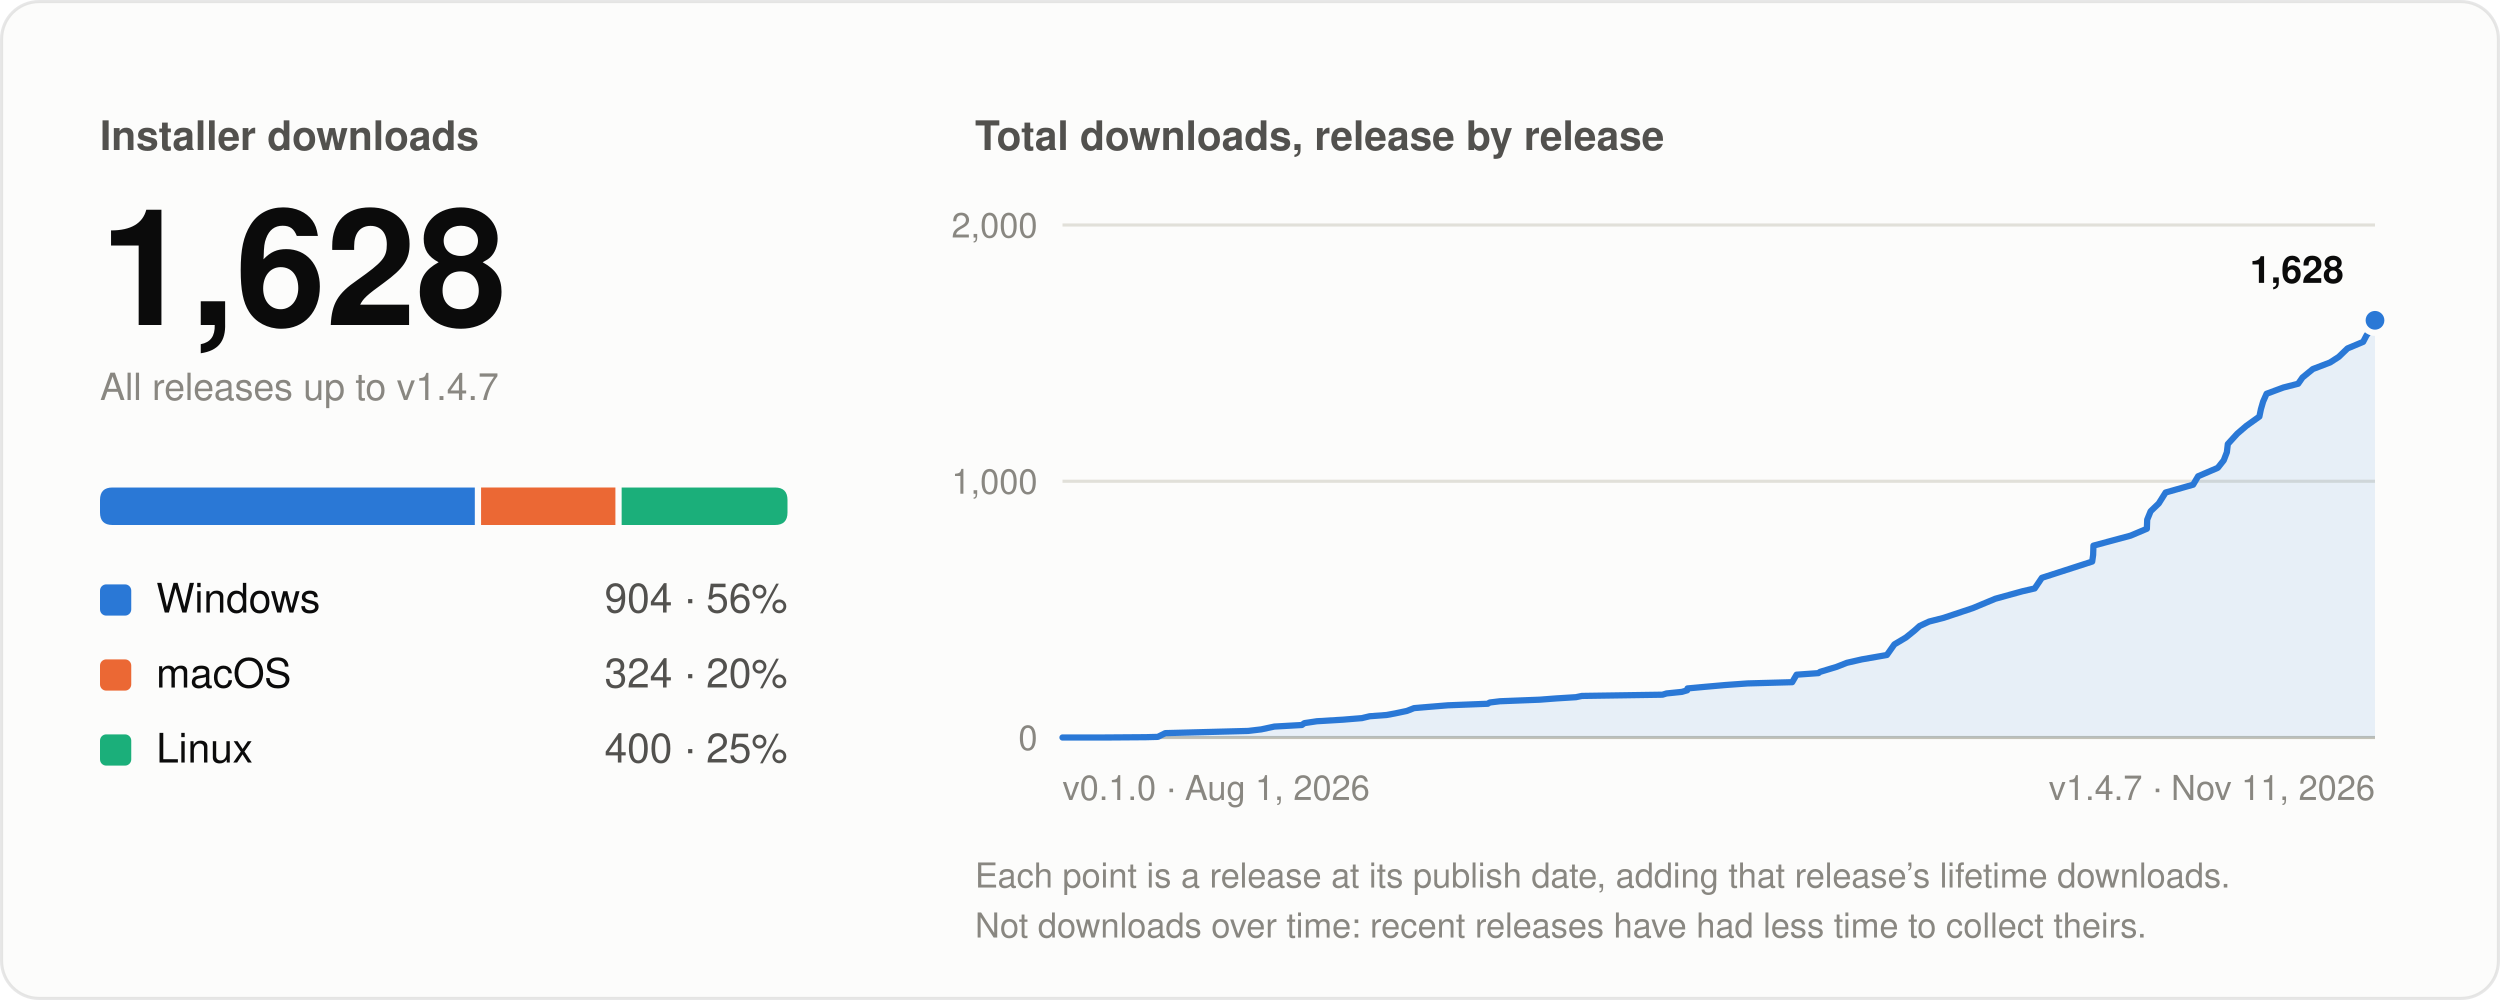
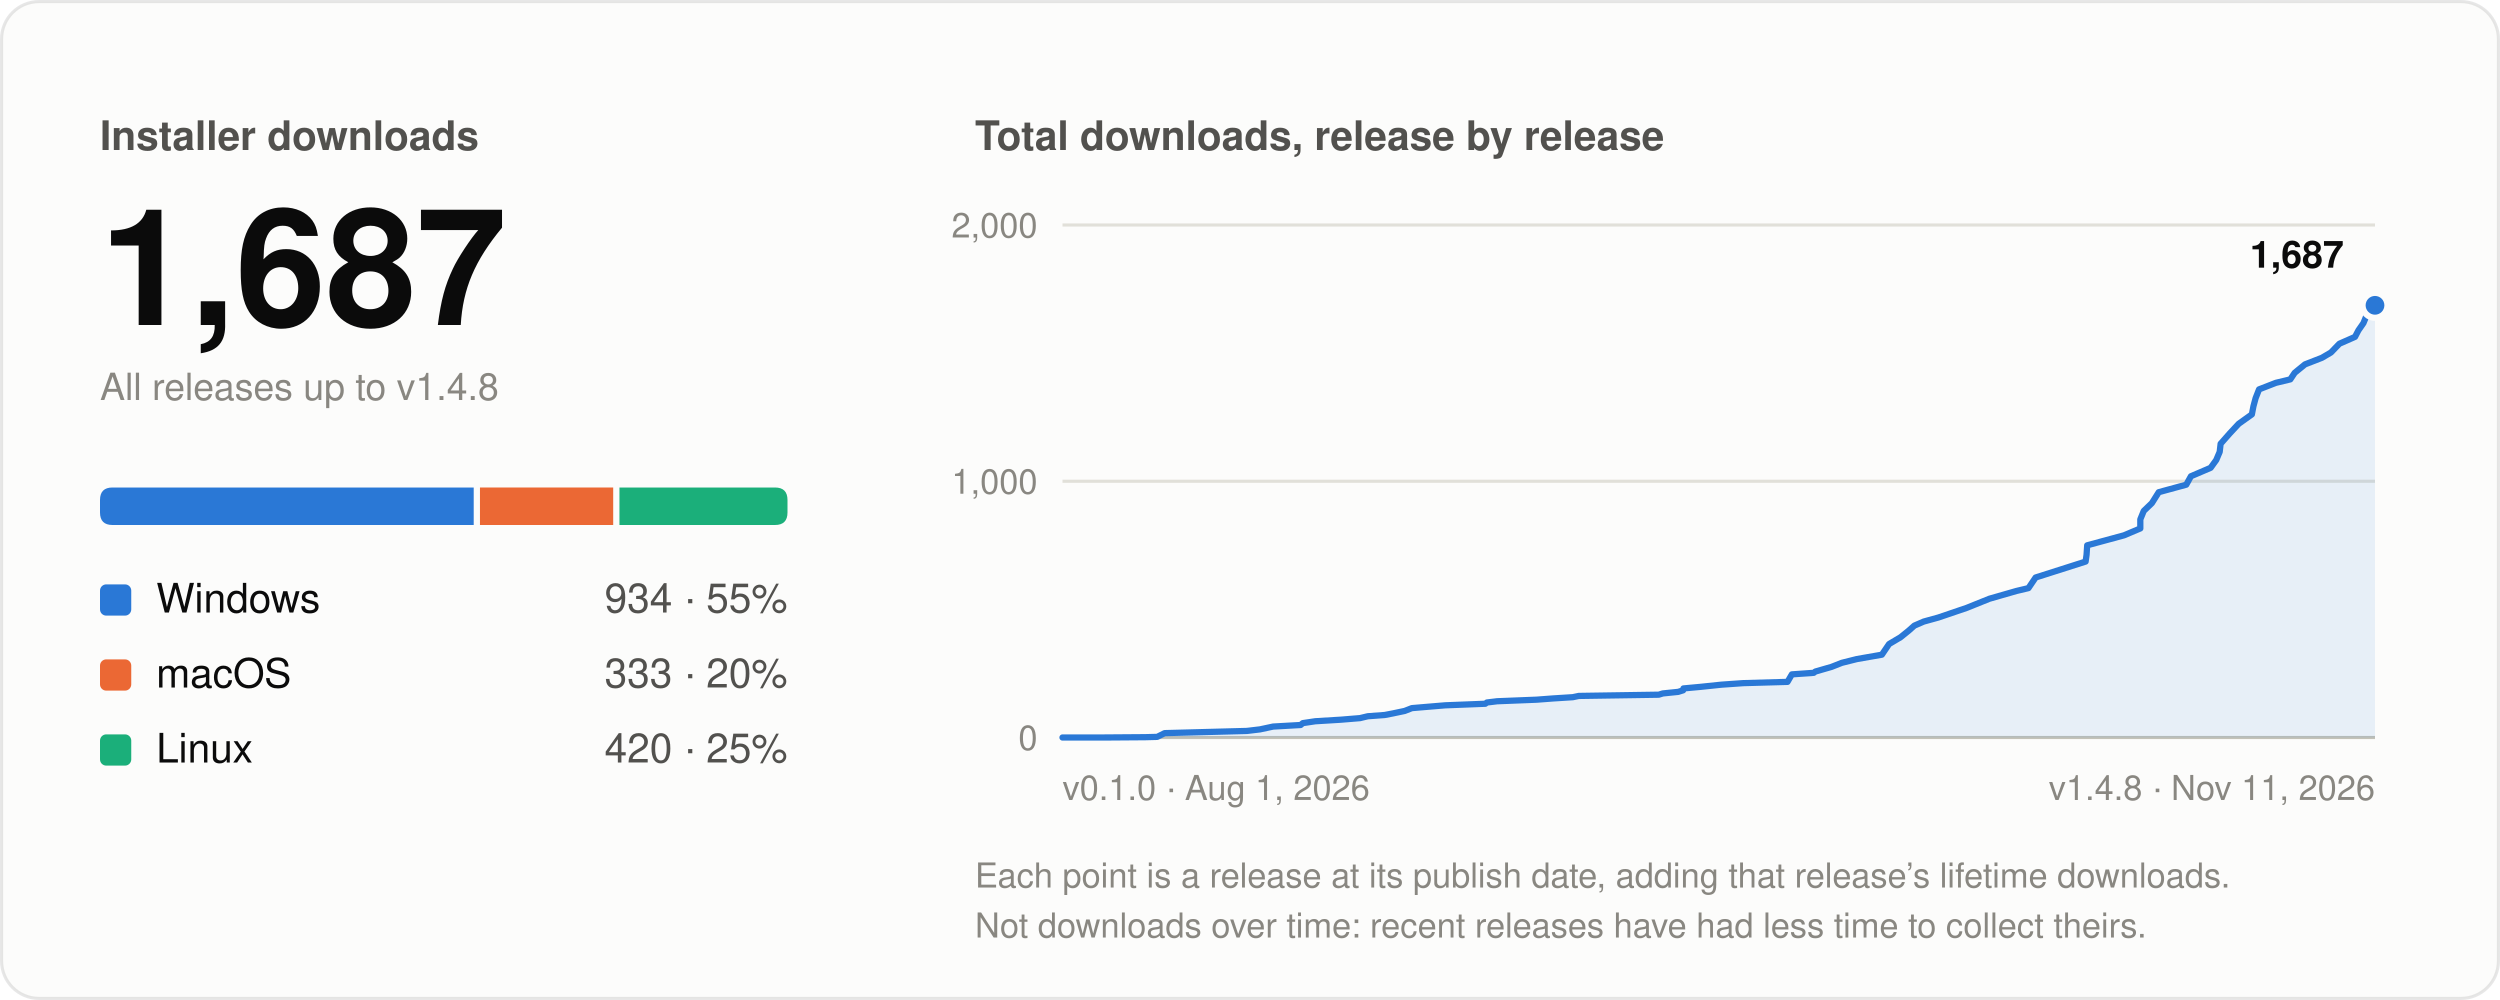
<svg xmlns="http://www.w3.org/2000/svg" width="800" height="320" viewBox="0 0 800 320" role="img" font-family="system-ui, -apple-system, &quot;Segoe UI&quot;, Helvetica, Arial, sans-serif">
  <rect x="0.5" y="0.5" width="799" height="319" rx="12" fill="#fcfcfb" stroke="rgba(11,11,11,0.10)" />
  <text x="32" y="48" font-size="13" font-weight="600" fill="#52514e" text-anchor="start">Installer downloads</text>
-   <text x="32" y="104" font-size="52" font-weight="700" fill="#0b0b0b" text-anchor="start">1,628</text>
-   <text x="32" y="128" font-size="12" font-weight="400" fill="#898781" text-anchor="start">All releases up to v1.4.7</text>
-   <path d="M36,156 H151.941 Q151.941,156 151.941,156 V168 Q151.941,168 151.941,168 H36 Q32,168 32,164 V160 Q32,156 36,156 Z" fill="#2a78d6" />
-   <path d="M153.941,156 H196.929 Q196.929,156 196.929,156 V168 Q196.929,168 196.929,168 H153.941 Q153.941,168 153.941,168 V156 Q153.941,156 153.941,156 Z" fill="#eb6834" />
-   <path d="M198.929,156 H248 Q252,156 252,160 V164 Q252,168 248,168 H198.929 Q198.929,168 198.929,168 V156 Q198.929,156 198.929,156 Z" fill="#1baf7a" />
+   <text x="32" y="104" font-size="52" font-weight="700" fill="#0b0b0b" text-anchor="start">1,687</text>
+   <text x="32" y="128" font-size="12" font-weight="400" fill="#898781" text-anchor="start">All releases up to v1.4.8</text>
+   <path d="M36,156 H151.587 Q151.587,156 151.587,156 V168 Q151.587,168 151.587,168 H36 Q32,168 32,164 V160 Q32,156 36,156 Z" fill="#2a78d6" />
+   <path d="M153.587,156 H196.224 Q196.224,156 196.224,156 V168 Q196.224,168 196.224,168 H153.587 Q153.587,168 153.587,168 V156 Q153.587,156 153.587,156 Z" fill="#eb6834" />
+   <path d="M198.224,156 H248 Q252,156 252,160 V164 Q252,168 248,168 H198.224 Q198.224,168 198.224,168 V156 Q198.224,156 198.224,156 Z" fill="#1baf7a" />
  <rect x="32" y="187" width="10" height="10" rx="2" fill="#2a78d6" />
  <text x="50" y="196" font-size="13" font-weight="400" fill="#0b0b0b" text-anchor="start">Windows</text>
-   <text x="252" y="196" font-size="13" font-weight="400" fill="#52514e" text-anchor="end">904 · 56%</text>
+   <text x="252" y="196" font-size="13" font-weight="400" fill="#52514e" text-anchor="end">934 · 55%</text>
  <rect x="32" y="211" width="10" height="10" rx="2" fill="#eb6834" />
  <text x="50" y="220" font-size="13" font-weight="400" fill="#0b0b0b" text-anchor="start">macOS</text>
-   <text x="252" y="220" font-size="13" font-weight="400" fill="#52514e" text-anchor="end">324 · 20%</text>
+   <text x="252" y="220" font-size="13" font-weight="400" fill="#52514e" text-anchor="end">333 · 20%</text>
  <rect x="32" y="235" width="10" height="10" rx="2" fill="#1baf7a" />
  <text x="50" y="244" font-size="13" font-weight="400" fill="#0b0b0b" text-anchor="start">Linux</text>
-   <text x="252" y="244" font-size="13" font-weight="400" fill="#52514e" text-anchor="end">400 · 25%</text>
+   <text x="252" y="244" font-size="13" font-weight="400" fill="#52514e" text-anchor="end">420 · 25%</text>
  <text x="312" y="48" font-size="13" font-weight="600" fill="#52514e" text-anchor="start">Total downloads, release by release</text>
  <line x1="340" x2="760" y1="236" y2="236" stroke="#c3c2b7" stroke-width="1" />
  <text x="332" y="240" font-size="11" font-weight="400" fill="#898781" text-anchor="end">0</text>
  <line x1="340" x2="760" y1="154" y2="154" stroke="#e1e0d9" stroke-width="1" />
  <text x="332" y="158" font-size="11" font-weight="400" fill="#898781" text-anchor="end">1,000</text>
  <line x1="340" x2="760" y1="72" y2="72" stroke="#e1e0d9" stroke-width="1" />
  <text x="332" y="76" font-size="11" font-weight="400" fill="#898781" text-anchor="end">2,000</text>
-   <path d="M340.0,236.0 L340.0,236.0 L344.2,236.0 L352.7,236.0 L353.2,236.0 L366.7,235.9 L370.5,235.8 L372.9,234.6 L399.4,233.9 L403.6,233.4 L407.8,232.5 L416.6,232.0 L417.4,231.4 L421.4,230.8 L429.7,230.3 L435.8,229.8 L438.3,229.2 L443.7,228.8 L446.4,228.3 L450.2,227.5 L452.5,226.6 L457.2,226.2 L463.3,225.7 L476.1,225.2 L476.7,224.8 L480.0,224.4 L492.7,223.9 L497.9,223.5 L504.3,223.1 L506.2,222.7 L532.0,222.3 L533.3,221.9 L538.2,221.4 L539.9,220.9 L540.0,220.3 L545.4,219.8 L552.2,219.2 L559.2,218.7 L573.5,218.3 L574.9,215.9 L581.9,215.4 L582.4,215.0 L587.7,213.4 L591.0,212.1 L595.8,211.0 L603.8,209.6 L606.2,206.2 L609.9,204.0 L612.5,201.9 L614.3,200.3 L617.3,198.9 L622.0,197.7 L631.3,194.6 L638.5,191.6 L647.2,189.2 L651.1,188.3 L653.4,184.9 L669.5,179.7 L669.8,177.6 L669.9,174.6 L681.8,171.4 L687.0,169.2 L687.1,166.3 L688.2,163.6 L690.8,161.1 L693.0,157.6 L701.8,155.1 L703.4,152.4 L709.7,149.7 L711.6,147.3 L712.6,144.7 L712.9,142.1 L715.9,138.8 L718.8,136.3 L723.0,133.3 L723.5,130.9 L724.2,128.5 L725.3,126.0 L730.7,124.0 L735.4,122.8 L736.8,120.8 L740.1,118.1 L745.6,116.0 L748.4,114.2 L751.2,111.5 L756.2,109.4 L757.3,107.3 L759.0,105.0 L760.0,102.5 L760.0,236 L340.0,236 Z" fill="#2a78d6" fill-opacity="0.1" />
-   <path d="M340.0,236.0 L340.0,236.0 L344.2,236.0 L352.7,236.0 L353.2,236.0 L366.7,235.9 L370.5,235.8 L372.9,234.6 L399.4,233.9 L403.6,233.4 L407.8,232.5 L416.6,232.0 L417.4,231.4 L421.4,230.8 L429.7,230.3 L435.8,229.8 L438.3,229.2 L443.7,228.8 L446.4,228.3 L450.2,227.5 L452.5,226.6 L457.2,226.2 L463.3,225.7 L476.1,225.2 L476.7,224.8 L480.0,224.4 L492.7,223.9 L497.9,223.5 L504.3,223.1 L506.2,222.7 L532.0,222.3 L533.3,221.9 L538.2,221.4 L539.9,220.9 L540.0,220.3 L545.4,219.8 L552.2,219.2 L559.2,218.7 L573.5,218.3 L574.9,215.9 L581.9,215.4 L582.4,215.0 L587.7,213.4 L591.0,212.1 L595.8,211.0 L603.8,209.6 L606.2,206.2 L609.9,204.0 L612.5,201.9 L614.3,200.3 L617.3,198.9 L622.0,197.7 L631.3,194.6 L638.5,191.6 L647.2,189.2 L651.1,188.3 L653.4,184.9 L669.5,179.7 L669.8,177.6 L669.9,174.6 L681.8,171.4 L687.0,169.2 L687.1,166.3 L688.2,163.6 L690.8,161.1 L693.0,157.6 L701.8,155.1 L703.4,152.4 L709.7,149.7 L711.6,147.3 L712.6,144.7 L712.9,142.1 L715.9,138.8 L718.8,136.3 L723.0,133.3 L723.5,130.9 L724.2,128.5 L725.3,126.0 L730.7,124.0 L735.4,122.8 L736.8,120.8 L740.1,118.1 L745.6,116.0 L748.4,114.2 L751.2,111.5 L756.2,109.4 L757.3,107.3 L759.0,105.0 L760.0,102.5" fill="none" stroke="#2a78d6" stroke-width="2" stroke-linejoin="round" stroke-linecap="round" />
-   <circle cx="760.0" cy="102.5" r="4" fill="#2a78d6" stroke="#fcfcfb" stroke-width="2" />
-   <text x="750" y="90.504" font-size="12" font-weight="600" fill="#0b0b0b" text-anchor="end">1,628</text>
+   <path d="M340.0,236.0 L340.0,236.0 L344.2,236.0 L352.6,236.0 L353.1,236.0 L366.5,235.9 L370.3,235.8 L372.7,234.6 L399.0,233.9 L403.2,233.4 L407.4,232.5 L416.2,232.0 L416.9,231.4 L420.9,230.8 L429.1,230.3 L435.2,229.8 L437.7,229.2 L443.1,228.8 L445.7,228.3 L449.5,227.5 L451.8,226.6 L456.5,226.2 L462.5,225.7 L475.3,225.2 L475.8,224.8 L479.1,224.4 L491.7,223.9 L497.0,223.5 L503.3,223.1 L505.2,222.7 L530.8,222.3 L532.1,221.9 L537.0,221.4 L538.6,220.9 L538.7,220.3 L544.1,219.8 L550.8,219.1 L557.9,218.6 L572.0,218.2 L573.4,215.8 L580.4,215.3 L580.9,214.9 L586.1,213.4 L589.4,212.1 L594.2,210.9 L602.2,209.5 L604.5,206.1 L608.2,203.9 L610.8,201.8 L612.6,200.2 L615.6,198.9 L620.3,197.6 L629.4,194.5 L636.6,191.6 L645.3,189.1 L649.1,188.2 L651.4,184.8 L667.4,179.7 L667.7,177.5 L667.9,174.5 L679.7,171.3 L684.9,169.1 L684.9,166.2 L686.0,163.5 L688.6,161.0 L690.8,157.5 L699.6,155.1 L701.1,152.4 L707.4,149.7 L709.2,147.2 L710.3,144.6 L710.6,142.0 L713.6,138.6 L716.4,135.6 L720.6,132.6 L721.1,130.0 L721.8,127.4 L722.9,124.6 L728.3,122.5 L732.9,121.4 L734.3,119.3 L737.6,116.6 L743.0,114.5 L745.9,112.8 L748.6,110.0 L753.6,107.8 L754.7,105.7 L756.3,103.4 L757.4,100.7 L760.0,97.7 L760.0,236 L340.0,236 Z" fill="#2a78d6" fill-opacity="0.1" />
+   <path d="M340.0,236.0 L340.0,236.0 L344.2,236.0 L352.6,236.0 L353.1,236.0 L366.5,235.9 L370.3,235.8 L372.7,234.6 L399.0,233.9 L403.2,233.4 L407.4,232.5 L416.2,232.0 L416.9,231.4 L420.9,230.8 L429.1,230.3 L435.2,229.8 L437.7,229.2 L443.1,228.8 L445.7,228.3 L449.5,227.5 L451.8,226.6 L456.5,226.2 L462.5,225.7 L475.3,225.2 L475.8,224.8 L479.1,224.4 L491.7,223.9 L497.0,223.5 L503.3,223.1 L505.2,222.7 L530.8,222.3 L532.1,221.9 L537.0,221.4 L538.6,220.9 L538.7,220.3 L544.1,219.8 L550.8,219.1 L557.9,218.6 L572.0,218.2 L573.4,215.8 L580.4,215.3 L580.9,214.9 L586.1,213.4 L589.4,212.1 L594.2,210.9 L602.2,209.5 L604.5,206.1 L608.2,203.9 L610.8,201.8 L612.6,200.2 L615.6,198.9 L620.3,197.6 L629.4,194.5 L636.6,191.6 L645.3,189.1 L649.1,188.2 L651.4,184.8 L667.4,179.7 L667.7,177.5 L667.9,174.5 L679.7,171.3 L684.9,169.1 L684.9,166.2 L686.0,163.5 L688.6,161.0 L690.8,157.5 L699.6,155.1 L701.1,152.4 L707.4,149.7 L709.2,147.2 L710.3,144.6 L710.6,142.0 L713.6,138.6 L716.4,135.6 L720.6,132.6 L721.1,130.0 L721.8,127.4 L722.9,124.6 L728.3,122.5 L732.9,121.4 L734.3,119.3 L737.6,116.6 L743.0,114.5 L745.9,112.8 L748.6,110.0 L753.6,107.8 L754.7,105.7 L756.3,103.4 L757.4,100.7 L760.0,97.7" fill="none" stroke="#2a78d6" stroke-width="2" stroke-linejoin="round" stroke-linecap="round" />
+   <circle cx="760.0" cy="97.7" r="4" fill="#2a78d6" stroke="#fcfcfb" stroke-width="2" />
+   <text x="750" y="85.666" font-size="12" font-weight="600" fill="#0b0b0b" text-anchor="end">1,687</text>
  <text x="340" y="256" font-size="11" font-weight="400" fill="#898781" text-anchor="start">v0.1.0 · Aug 1, 2026</text>
-   <text x="760" y="256" font-size="11" font-weight="400" fill="#898781" text-anchor="end">v1.4.7 · Nov 11, 2026</text>
+   <text x="760" y="256" font-size="11" font-weight="400" fill="#898781" text-anchor="end">v1.4.8 · Nov 11, 2026</text>
  <text x="312" y="284" font-size="11" font-weight="400" fill="#898781" text-anchor="start">Each point is a release at its publish date, adding that release’s lifetime downloads.</text>
  <text x="312" y="300" font-size="11" font-weight="400" fill="#898781" text-anchor="start">Not downloads over time: recent releases have had less time to collect theirs.</text>
</svg>
